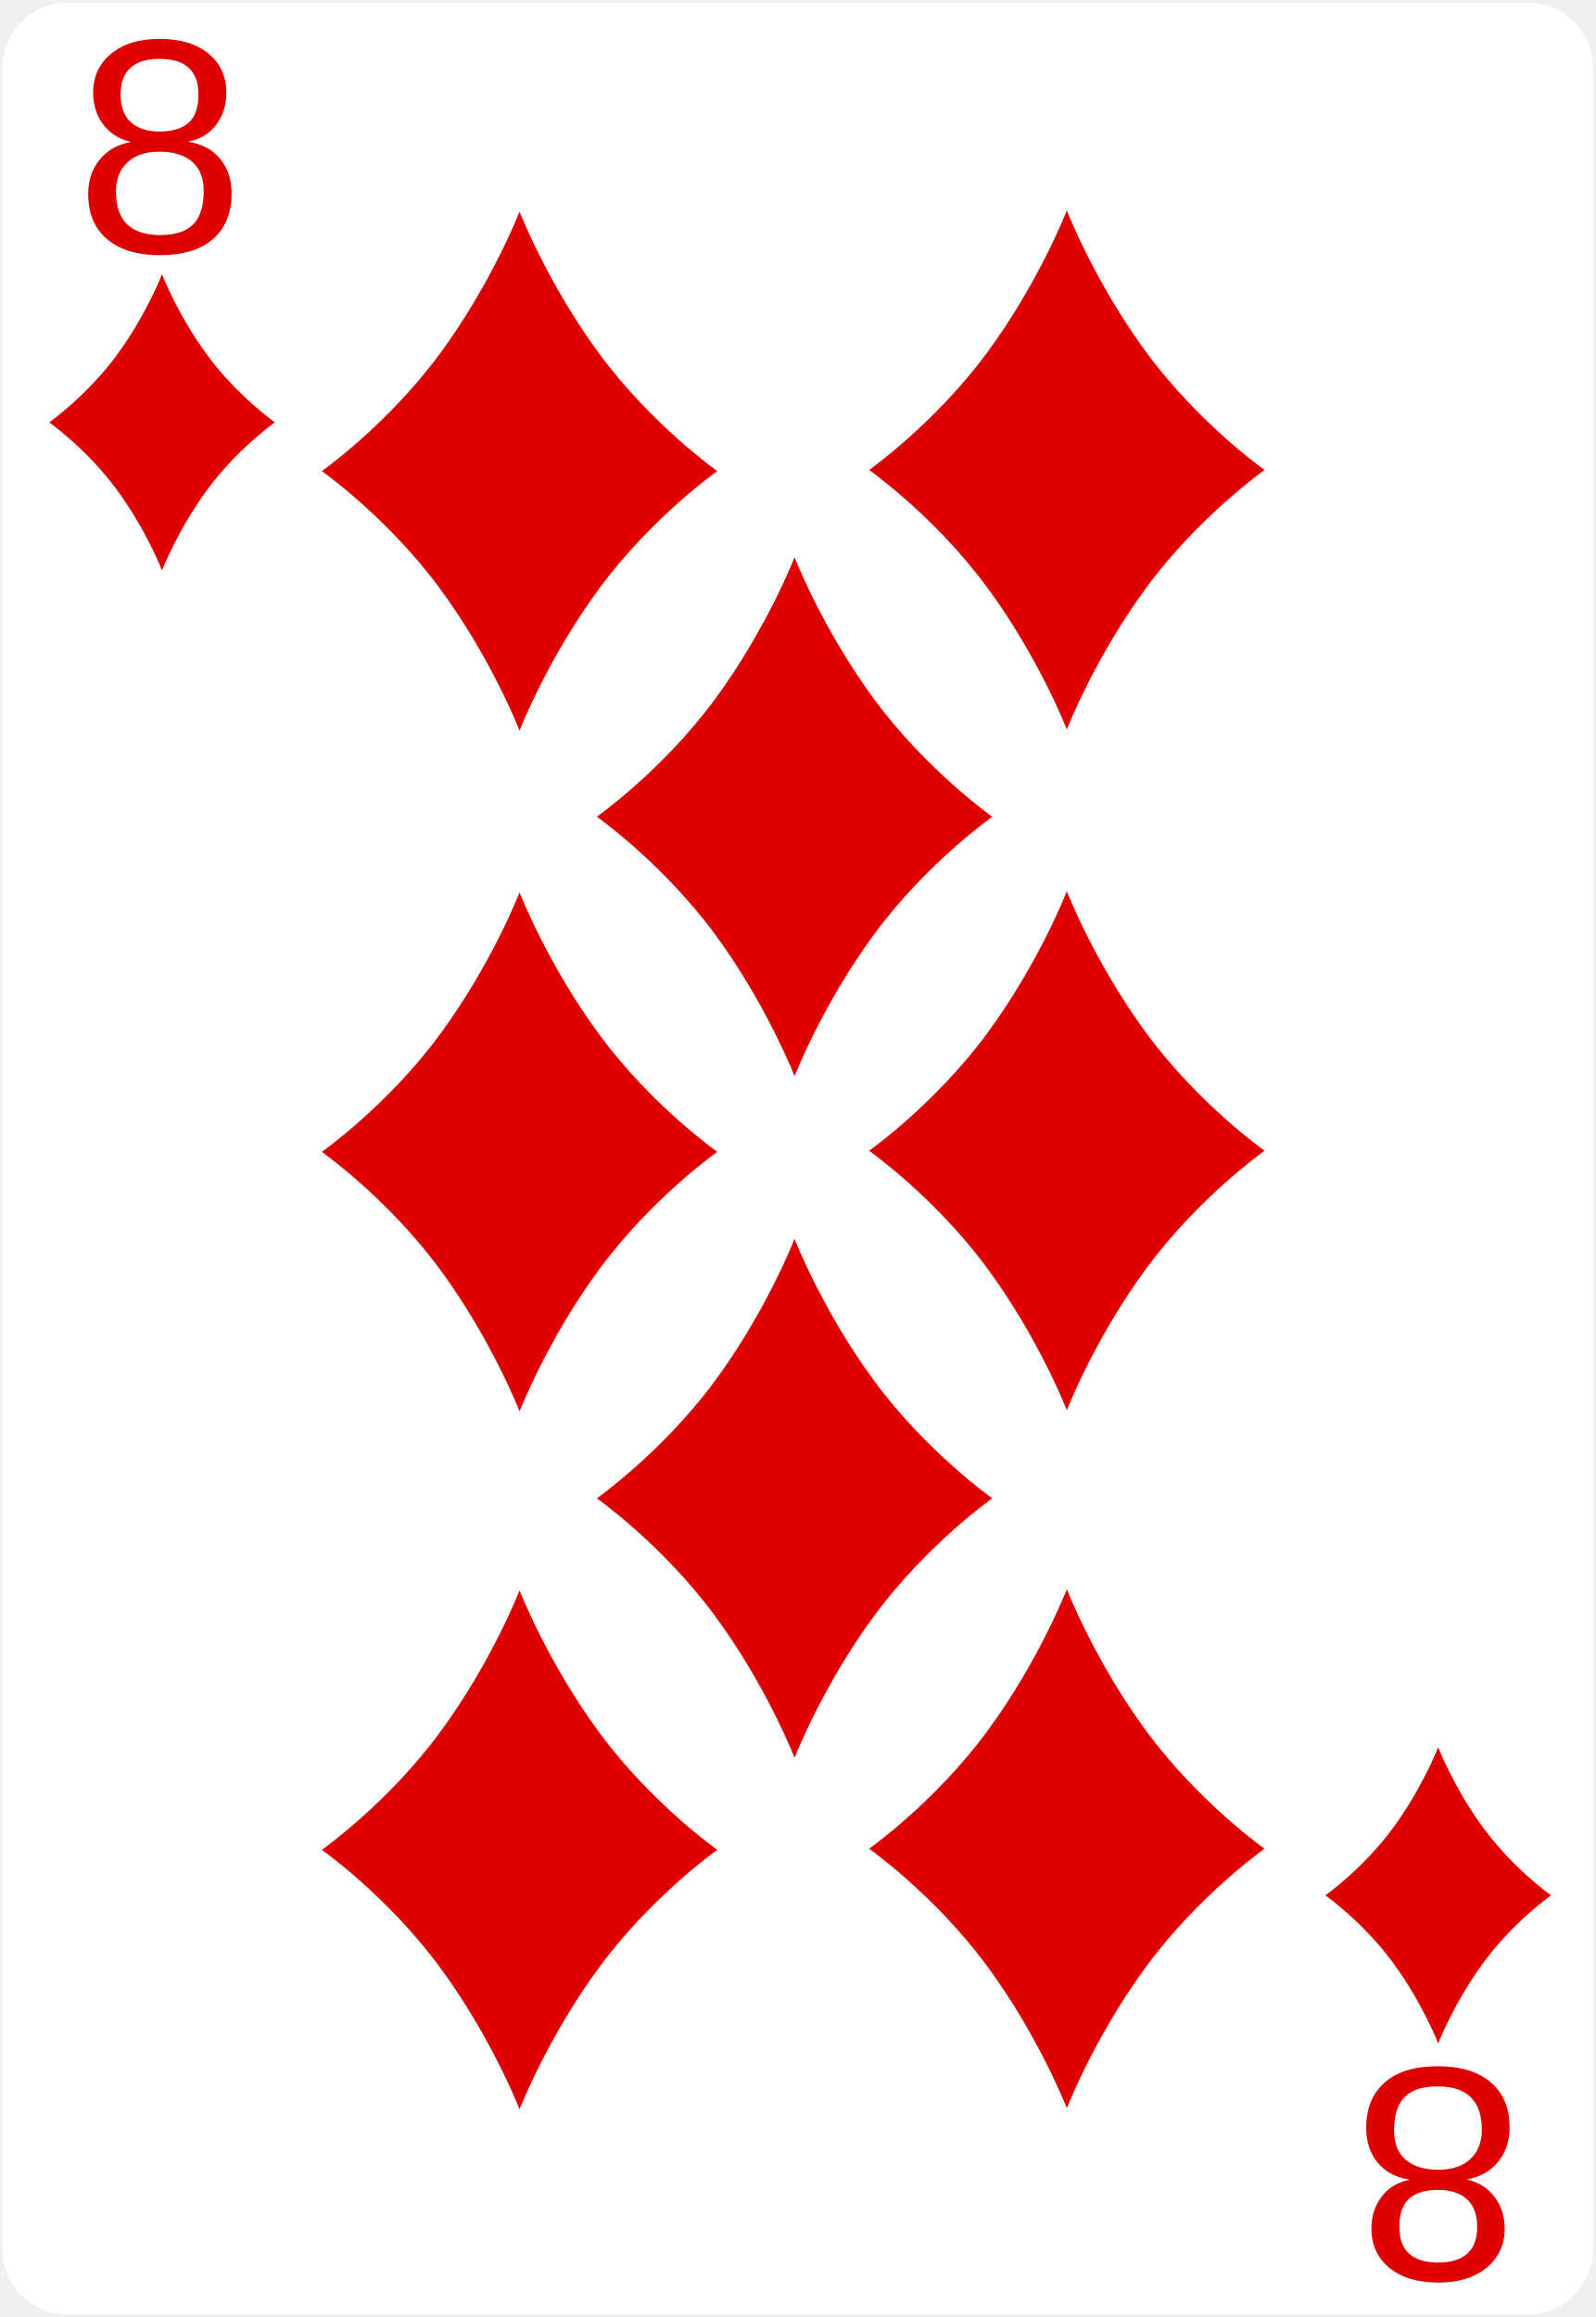
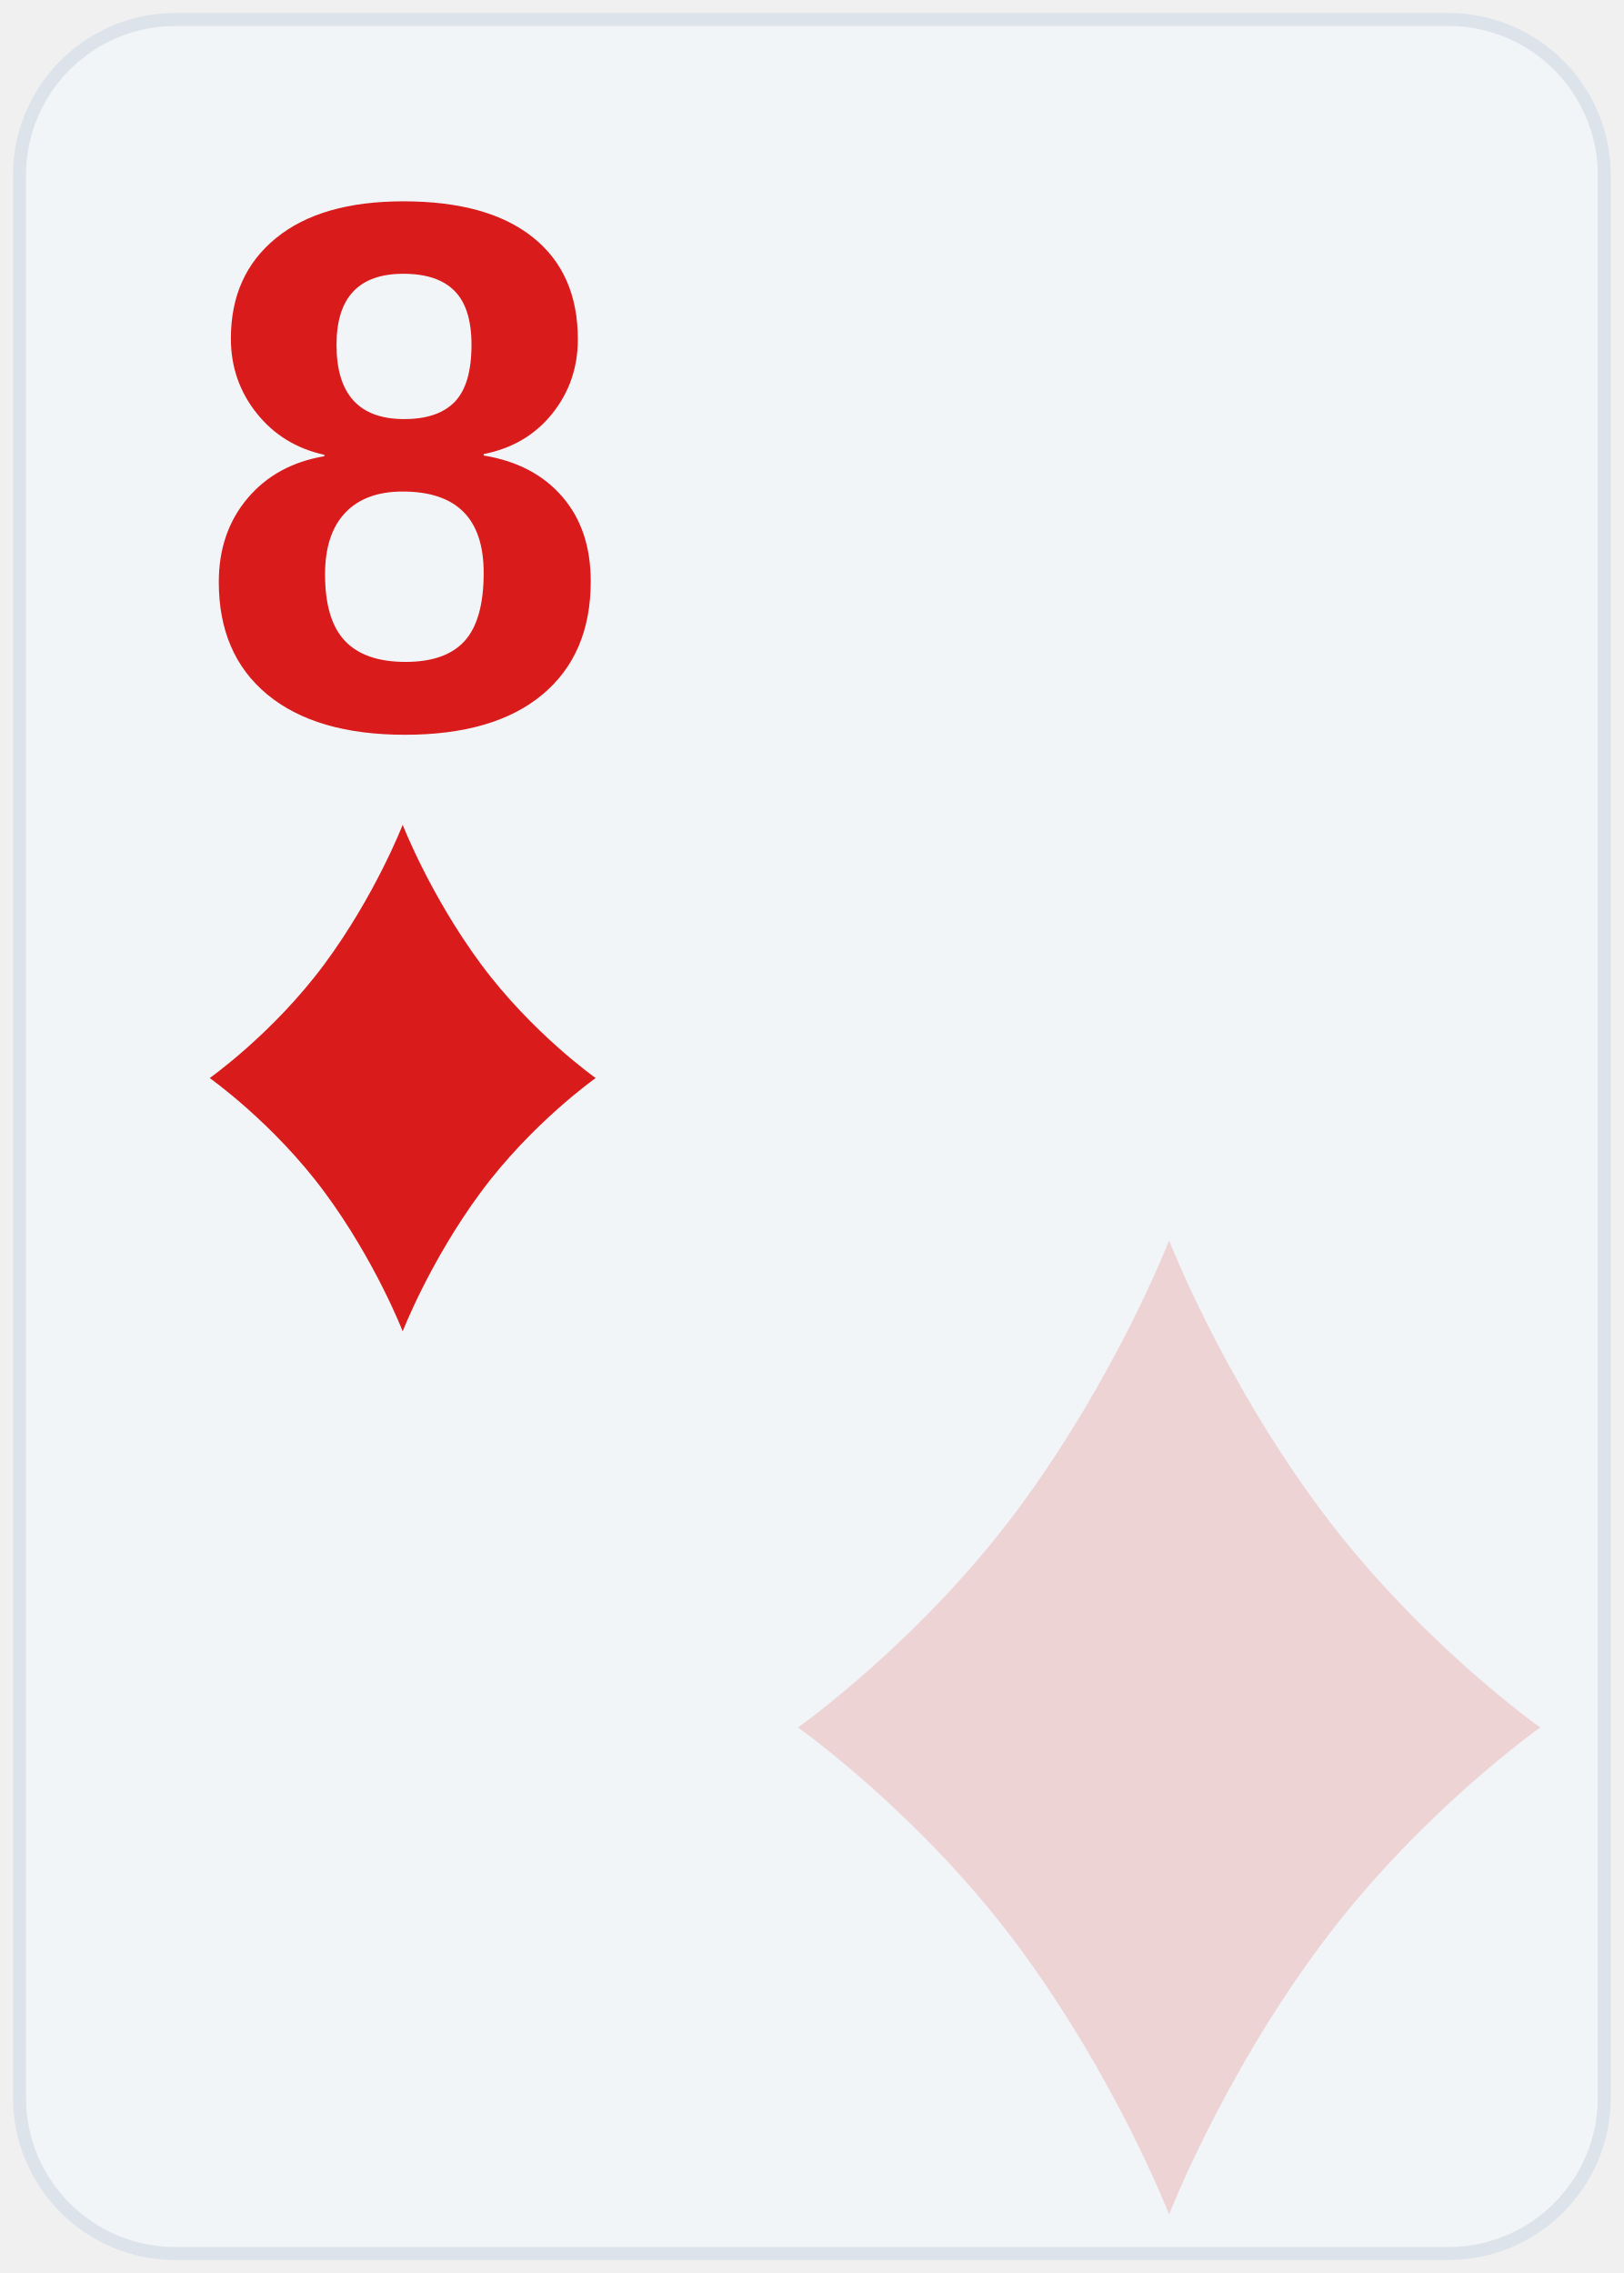
- <svg xmlns="http://www.w3.org/2000/svg" xmlns:xlink="http://www.w3.org/1999/xlink" width="167.087pt" height="242.667pt" viewBox="0 0 167.087 242.667" xml:space="preserve" id="svg2" version="1.1">
-   <defs id="defs41">
-     <radialGradient xlink:href="#linearGradient3773" id="radialGradient3781" cx="-0.158" cy="-8.835" fx="-0.158" fy="-8.835" r="8" gradientTransform="matrix(-1.584269,-0.02349808,0.03071979,-2.477574,-0.2485638,-26.71351)" gradientUnits="userSpaceOnUse" />
-     <linearGradient id="linearGradient3773">
-       <stop style="stop-color:#000000;stop-opacity:1;" offset="0" id="stop3775" />
-       <stop style="stop-color:#000000;stop-opacity:0.649;" offset="1" id="stop3777" />
-     </linearGradient>
-     <radialGradient xlink:href="#linearGradient3773" id="radialGradient3957" cx="-0.158" cy="-8.835" fx="-0.158" fy="-8.835" r="8" gradientTransform="matrix(-1.584269,-0.02349808,0.03071979,-2.477574,-0.2485638,-26.71351)" gradientUnits="userSpaceOnUse" />
-     <linearGradient id="linearGradient3959">
-       <stop style="stop-color:#000000;stop-opacity:1;" offset="0" id="stop3961" />
-       <stop style="stop-color:#000000;stop-opacity:0.649;" offset="1" id="stop3963" />
-     </linearGradient>
-     <radialGradient r="81.903" fy="509.476" fx="168.025" cy="509.476" cx="168.025" gradientTransform="matrix(1.25656,-0.7774064,0.3366382,0.5361257,-221.2021,359.2426)" gradientUnits="userSpaceOnUse" id="radialGradient3975" xlink:href="#linearGradient3784-4" />
-     <linearGradient id="linearGradient3784-4">
-       <stop style="stop-color:#ffffff;stop-opacity:0.435;" offset="0" id="stop3786-8" />
-       <stop style="stop-color:#000000;stop-opacity:0;" offset="1" id="stop3788-6" />
-     </linearGradient>
-     <radialGradient xlink:href="#linearGradient3784-4-5" id="radialGradient3929" gradientUnits="userSpaceOnUse" gradientTransform="matrix(1.25656,-0.7774064,0.3366382,0.5361257,-221.2021,359.2426)" cx="168.025" cy="509.476" fx="168.025" fy="509.476" r="81.903" />
-     <linearGradient id="linearGradient3784-4-5">
-       <stop style="stop-color:#ffffff;stop-opacity:0.489;" offset="0" id="stop3786-8-0" />
-       <stop style="stop-color:#000000;stop-opacity:0;" offset="1" id="stop3788-6-3" />
-     </linearGradient>
-     <radialGradient xlink:href="#linearGradient3784-4-1" id="radialGradient3927" gradientUnits="userSpaceOnUse" gradientTransform="matrix(1.25656,-0.7774064,0.3366382,0.5361257,-221.2021,359.2426)" cx="168.025" cy="509.476" fx="168.025" fy="509.476" r="81.903" />
-     <linearGradient id="linearGradient3784-4-1">
-       <stop style="stop-color:#ffffff;stop-opacity:0.237;" offset="0" id="stop3786-8-03" />
-       <stop style="stop-color:#000000;stop-opacity:0;" offset="1" id="stop3788-6-6" />
-     </linearGradient>
-     <linearGradient id="linearGradient3768">
-       <stop style="stop-color:#df0000;stop-opacity:1;" offset="0" id="stop3770" />
-       <stop style="stop-color:#df0000;stop-opacity:0.672;" offset="1" id="stop3772" />
-     </linearGradient>
-     <linearGradient id="linearGradient3784-4-6">
-       <stop style="stop-color:#ffffff;stop-opacity:0.313;" offset="0" id="stop3786-8-8" />
-       <stop style="stop-color:#000000;stop-opacity:0;" offset="1" id="stop3788-6-8" />
-     </linearGradient>
-     <radialGradient r="81.903" fy="492.632" fx="159.354" cy="492.632" cx="159.354" gradientTransform="matrix(1.089478,-0.715138,0.4464527,0.6562658,-244.9333,290.9185)" gradientUnits="userSpaceOnUse" id="radialGradient4013-8" xlink:href="#linearGradient3784-4-2" />
-     <linearGradient id="linearGradient3784-4-2">
-       <stop style="stop-color:#ffffff;stop-opacity:0.29;" offset="0" id="stop3786-8-1" />
-       <stop style="stop-color:#000000;stop-opacity:0;" offset="1" id="stop3788-6-5" />
-     </linearGradient>
-     <linearGradient id="linearGradient2984">
-       <stop style="stop-color:#df0000;stop-opacity:1;" offset="0" id="stop2986" />
-       <stop style="stop-color:#df0000;stop-opacity:0.641;" offset="1" id="stop2988" />
-     </linearGradient>
-     <linearGradient id="linearGradient3784-4-4">
-       <stop style="stop-color:#ffffff;stop-opacity:0.435;" offset="0" id="stop3786-8-8-2" />
-       <stop style="stop-color:#000000;stop-opacity:0;" offset="1" id="stop3788-6-1" />
-     </linearGradient>
-     <radialGradient r="81.903" fy="511.223" fx="171.487" cy="511.223" cx="171.487" gradientTransform="matrix(1.152989,-0.6739155,0.3948202,0.6754904,-233.6326,270.4008)" gradientUnits="userSpaceOnUse" id="radialGradient3100" xlink:href="#linearGradient3784-4-4" />
-     <radialGradient xlink:href="#linearGradient2984" id="radialGradient3137" gradientUnits="userSpaceOnUse" gradientTransform="matrix(-1.122416,0.00551393,-0.00908973,-1.85031,-0.0293938,-10.2277)" cx="1.6632675e-13" cy="-3.234" fx="1.6632675e-13" fy="-3.234" r="8" />
+ <svg xmlns="http://www.w3.org/2000/svg" width="250" height="350" viewBox="0 0 250 350">
+   <defs>
+     <clipPath id="cc_8D">
+       <rect x="3" y="3" width="244" height="344" rx="24" ry="24" />
+     </clipPath>
  </defs>
-   <g id="Layer_x0020_1" style="fill-rule:nonzero;clip-rule:nonzero;stroke:#000000;stroke-miterlimit:4;">
-     <path style="fill:#FFFFFF;stroke-width:0;" d="M166.837,235.548c0,3.777-3.087,6.869-6.871,6.869H7.111c-3.775,0-6.861-3.092-6.861-6.869V7.12C0.25,3.343,3.336,0.25,7.111,0.25h152.855    c3.784,0,6.871,3.093,6.871,6.87v228.428z" id="path5" />
-     <g style="stroke:none;" id="g7">
-       <g id="g9">
- 				
- 			</g>
-     </g>
-     <g id="g15">
- 			
- 		</g>
-     <g id="g19">
- 			
- 		</g>
-     <g style="stroke:none;" id="g23">
-       <g id="g25">
- 				
- 			</g>
-     </g>
-     <g style="stroke:none;" id="g31">
-       <g id="g33">
- 				
- 			</g>
-     </g>
+   <rect x="3" y="3" width="244" height="344" rx="24" ry="24" fill="#f2f5f8" stroke="#dde3ea" stroke-width="2" />
+   <g clip-path="url(#cc_8D)">
+     <path d="M 3.243,-4.725 C 1.126,-7.589 0,-10.5 0,-10.5 c 0,0 -1.126,2.911 -3.243,5.775 C -5.361,-1.862 -8,0 -8,0 -8,0 -5.361,1.861 -3.243,4.726 -1.126,7.589 0,10.5 0,10.5 0,10.5 1.126,7.589 3.243,4.726 5.361,1.861 8,0 8,0 8,0 5.361,-1.862 3.243,-4.725 z" fill="#da1b1b" opacity="0.16" transform="translate(180,266) scale(7.1429) translate(0,0)" />
  </g>
-   <text xml:space="preserve" style="font-size:32px;font-style:normal;font-weight:normal;line-height:125%;letter-spacing:0px;word-spacing:0px;fill:#df0000;fill-opacity:1;stroke:none;font-family:Bitstream Vera Sans" x="7.846" y="26.413" id="text3788">
-     <tspan id="tspan3790" x="7.846" y="26.413" style="font-style:normal;font-variant:normal;font-weight:normal;font-stretch:normal;fill:#df0000;fill-opacity:1;font-family:Arial;-inkscape-font-specification:Arial">8</tspan>
-   </text>
-   <text xml:space="preserve" style="font-size:32px;font-style:normal;font-weight:normal;line-height:125%;letter-spacing:0px;word-spacing:0px;fill:#df0000;fill-opacity:1;stroke:none;font-family:Bitstream Vera Sans" x="-159.488" y="-216.715" id="text3788-4" transform="scale(-1,-1)">
-     <tspan id="tspan3790-3" x="-159.488" y="-216.715" style="font-style:normal;font-variant:normal;font-weight:normal;font-stretch:normal;fill:#df0000;fill-opacity:1;font-family:Arial;-inkscape-font-specification:Arial">8</tspan>
-   </text>
-   <g transform="matrix(1.476906,0,0,1.476906,16.9681,44.23616)" id="layer1-2-6">
-     <path style="fill:#df0000" id="dl-6" d="M 3.243,-4.725 C 1.126,-7.589 0,-10.5 0,-10.5 c 0,0 -1.126,2.911 -3.243,5.775 C -5.361,-1.862 -8,0 -8,0 -8,0 -5.361,1.861 -3.243,4.726 -1.126,7.589 0,10.5 0,10.5 0,10.5 1.126,7.589 3.243,4.726 5.361,1.861 8,0 8,0 8,0 5.361,-1.862 3.243,-4.725 z" />
-   </g>
-   <g transform="matrix(1.476906,0,0,1.476906,150.6209,198.5035)" id="layer1-2-6-4">
-     <path style="fill:#df0000" id="dl-6-9" d="M 3.243,-4.725 C 1.126,-7.589 0,-10.5 0,-10.5 c 0,0 -1.126,2.911 -3.243,5.775 C -5.361,-1.862 -8,0 -8,0 -8,0 -5.361,1.861 -3.243,4.726 -1.126,7.589 0,10.5 0,10.5 0,10.5 1.126,7.589 3.243,4.726 5.361,1.861 8,0 8,0 8,0 5.361,-1.862 3.243,-4.725 z" />
-   </g>
-   <g transform="matrix(2.588291,0,0,2.588291,111.7287,193.6219)" id="layer1-2-6-8">
-     <path style="fill:#df0000" id="dl-6-8" d="M 3.243,-4.725 C 1.126,-7.589 0,-10.5 0,-10.5 c 0,0 -1.126,2.911 -3.243,5.775 C -5.361,-1.862 -8,0 -8,0 -8,0 -5.361,1.861 -3.243,4.726 -1.126,7.589 0,10.5 0,10.5 0,10.5 1.126,7.589 3.243,4.726 5.361,1.861 8,0 8,0 8,0 5.361,-1.862 3.243,-4.725 z" />
-   </g>
-   <g transform="matrix(2.588291,0,0,2.588291,111.7287,49.21954)" id="layer1-2-6-8-2">
-     <path style="fill:#df0000" id="dl-6-8-6" d="M 3.243,-4.725 C 1.126,-7.589 0,-10.5 0,-10.5 c 0,0 -1.126,2.911 -3.243,5.775 C -5.361,-1.862 -8,0 -8,0 -8,0 -5.361,1.861 -3.243,4.726 -1.126,7.589 0,10.5 0,10.5 0,10.5 1.126,7.589 3.243,4.726 5.361,1.861 8,0 8,0 8,0 5.361,-1.862 3.243,-4.725 z" />
-   </g>
-   <g transform="matrix(2.588291,0,0,2.588291,111.7287,120.5203)" id="layer1-2-6-8-2-8">
-     <path style="fill:#df0000" id="dl-6-8-6-8" d="M 3.243,-4.725 C 1.126,-7.589 0,-10.5 0,-10.5 c 0,0 -1.126,2.911 -3.243,5.775 C -5.361,-1.862 -8,0 -8,0 -8,0 -5.361,1.861 -3.243,4.726 -1.126,7.589 0,10.5 0,10.5 0,10.5 1.126,7.589 3.243,4.726 5.361,1.861 8,0 8,0 8,0 5.361,-1.862 3.243,-4.725 z" />
-   </g>
-   <g transform="matrix(2.588291,0,0,2.588291,54.41339,193.74)" id="layer1-2-6-8-8">
-     <path style="fill:#df0000" id="dl-6-8-8" d="M 3.243,-4.725 C 1.126,-7.589 0,-10.5 0,-10.5 c 0,0 -1.126,2.911 -3.243,5.775 C -5.361,-1.862 -8,0 -8,0 -8,0 -5.361,1.861 -3.243,4.726 -1.126,7.589 0,10.5 0,10.5 0,10.5 1.126,7.589 3.243,4.726 5.361,1.861 8,0 8,0 8,0 5.361,-1.862 3.243,-4.725 z" />
-   </g>
-   <g transform="matrix(2.588291,0,0,2.588291,54.41339,49.33766)" id="layer1-2-6-8-2-4">
-     <path style="fill:#df0000" id="dl-6-8-6-3" d="M 3.243,-4.725 C 1.126,-7.589 0,-10.5 0,-10.5 c 0,0 -1.126,2.911 -3.243,5.775 C -5.361,-1.862 -8,0 -8,0 -8,0 -5.361,1.861 -3.243,4.726 -1.126,7.589 0,10.5 0,10.5 0,10.5 1.126,7.589 3.243,4.726 5.361,1.861 8,0 8,0 8,0 5.361,-1.862 3.243,-4.725 z" />
-   </g>
-   <g transform="matrix(2.588291,0,0,2.588291,54.41339,120.6385)" id="layer1-2-6-8-2-8-1">
-     <path style="fill:#df0000" id="dl-6-8-6-8-4" d="M 3.243,-4.725 C 1.126,-7.589 0,-10.5 0,-10.5 c 0,0 -1.126,2.911 -3.243,5.775 C -5.361,-1.862 -8,0 -8,0 -8,0 -5.361,1.861 -3.243,4.726 -1.126,7.589 0,10.5 0,10.5 0,10.5 1.126,7.589 3.243,4.726 5.361,1.861 8,0 8,0 8,0 5.361,-1.862 3.243,-4.725 z" />
-   </g>
-   <g transform="matrix(2.588291,0,0,2.588291,83.21339,85.53779)" id="layer1-2-6-8-2-4-8">
-     <path style="fill:#df0000" id="dl-6-8-6-3-8" d="M 3.243,-4.725 C 1.126,-7.589 0,-10.5 0,-10.5 c 0,0 -1.126,2.911 -3.243,5.775 C -5.361,-1.862 -8,0 -8,0 -8,0 -5.361,1.861 -3.243,4.726 -1.126,7.589 0,10.5 0,10.5 0,10.5 1.126,7.589 3.243,4.726 5.361,1.861 8,0 8,0 8,0 5.361,-1.862 3.243,-4.725 z" />
-   </g>
-   <g transform="matrix(2.588291,0,0,2.588291,83.21339,156.9238)" id="layer1-2-6-8-8-6">
-     <path style="fill:#df0000" id="dl-6-8-8-8" d="M 3.243,-4.725 C 1.126,-7.589 0,-10.5 0,-10.5 c 0,0 -1.126,2.911 -3.243,5.775 C -5.361,-1.862 -8,0 -8,0 -8,0 -5.361,1.861 -3.243,4.726 -1.126,7.589 0,10.5 0,10.5 0,10.5 1.126,7.589 3.243,4.726 5.361,1.861 8,0 8,0 8,0 5.361,-1.862 3.243,-4.725 z" />
-   </g>
+   <text x="30" y="112" text-anchor="start" font-family="'Space Grotesk', Arial, sans-serif" font-weight="700" font-size="116" letter-spacing="0" fill="#da1b1b">8</text>
+   <path d="M 3.243,-4.725 C 1.126,-7.589 0,-10.5 0,-10.5 c 0,0 -1.126,2.911 -3.243,5.775 C -5.361,-1.862 -8,0 -8,0 -8,0 -5.361,1.861 -3.243,4.726 -1.126,7.589 0,10.5 0,10.5 0,10.5 1.126,7.589 3.243,4.726 5.361,1.861 8,0 8,0 8,0 5.361,-1.862 3.243,-4.725 z" fill="#da1b1b" transform="translate(62,166) scale(3.7143) translate(0,0)" />
</svg>
